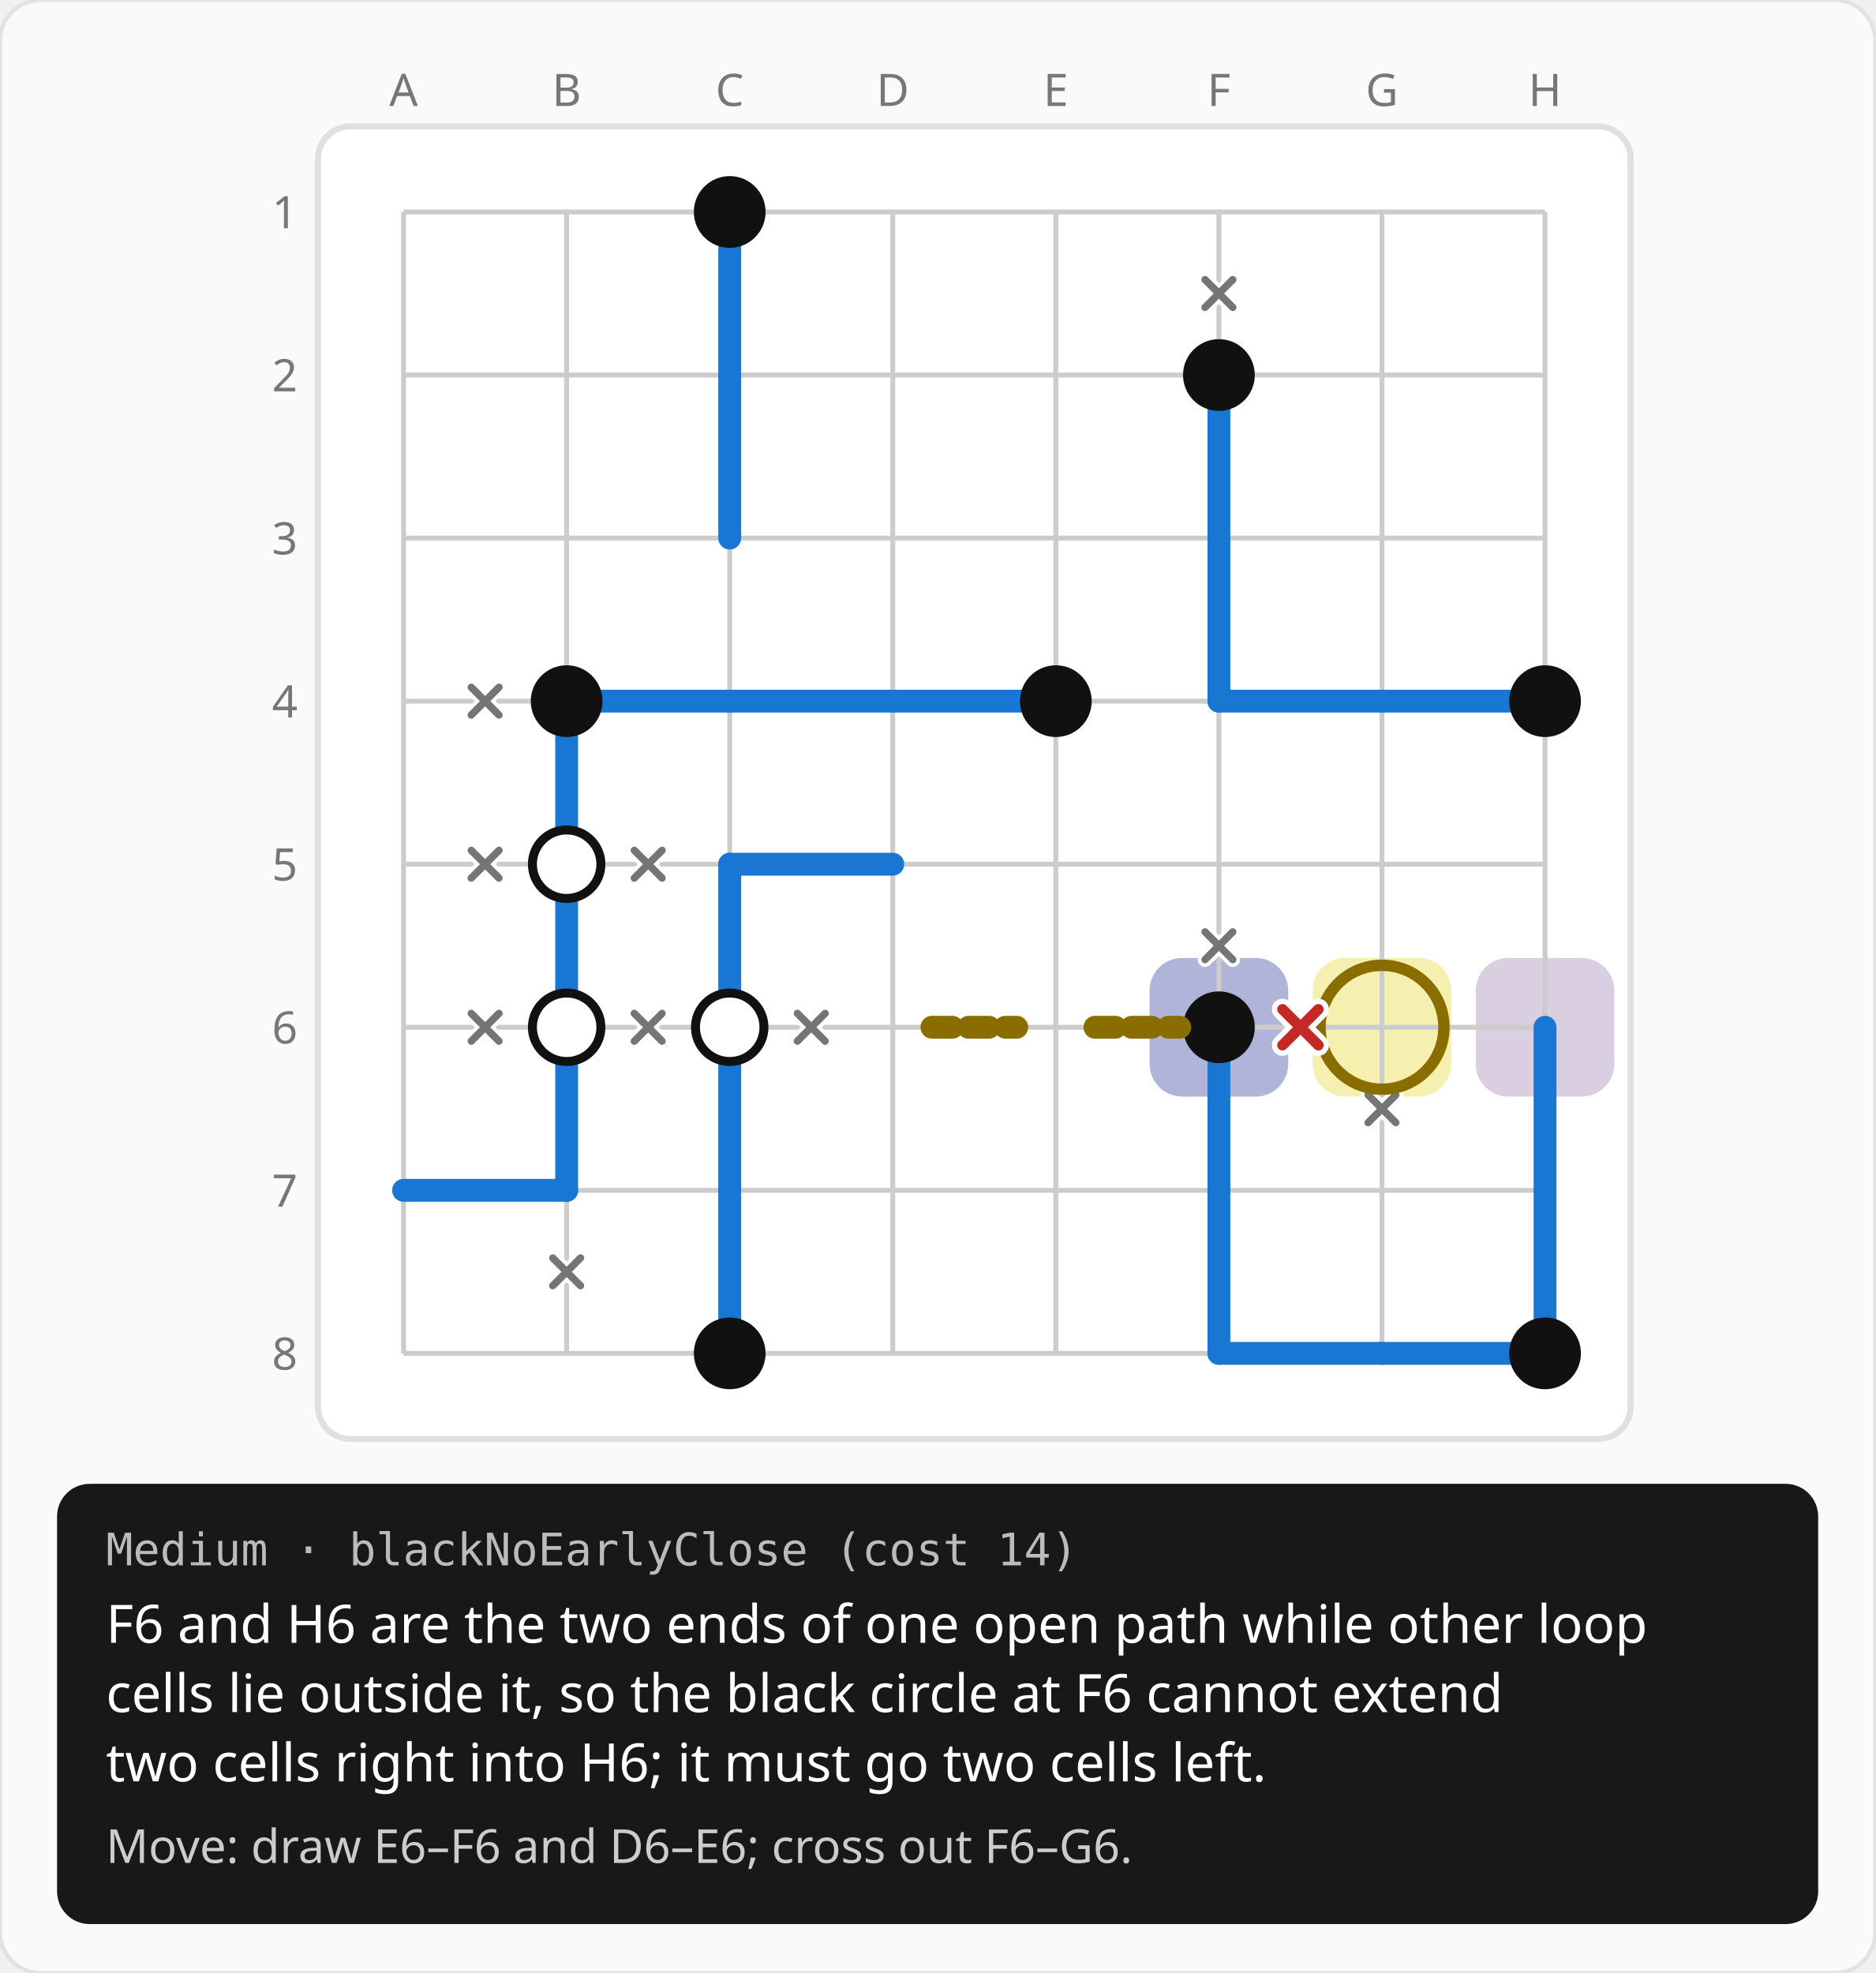
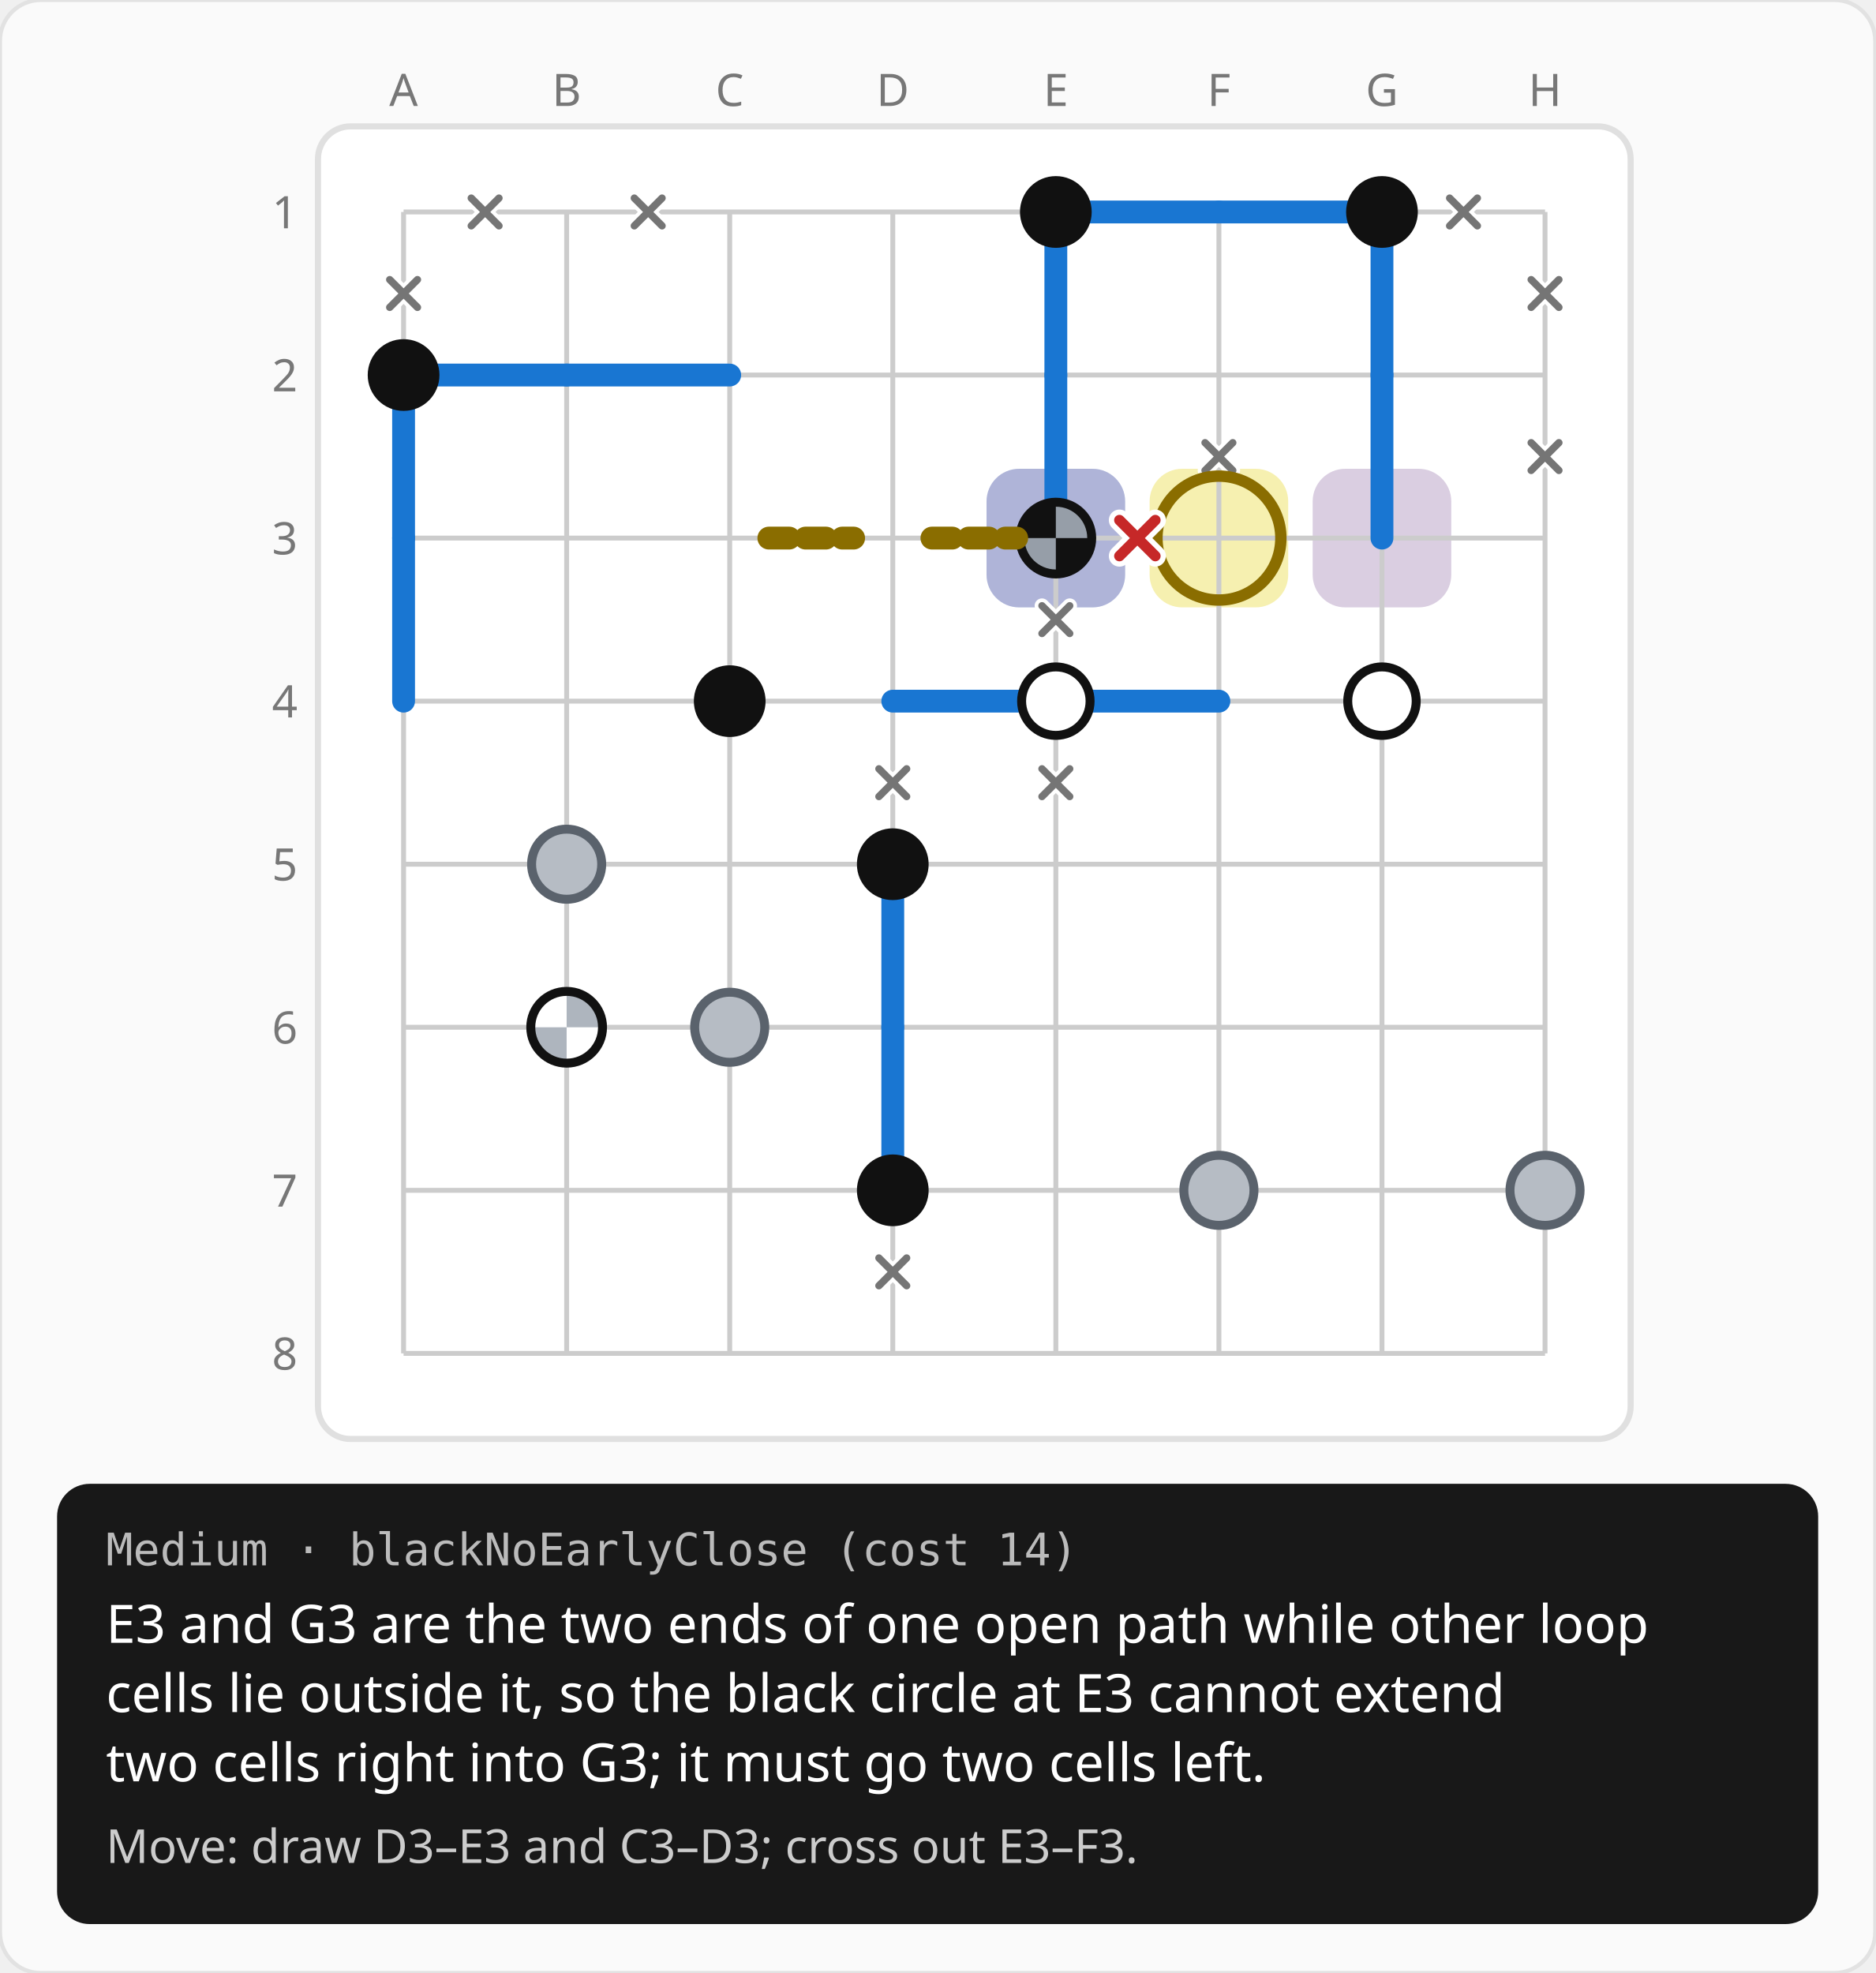
<svg xmlns="http://www.w3.org/2000/svg" width="460" height="484" viewBox="0 0 460 484">
  <rect width="460" height="484" rx="10" fill="#fafafa" stroke="#e2e2e2" />
  <defs>
    <pattern id="hatch" width="8" height="8" patternUnits="userSpaceOnUse" patternTransform="rotate(45)">
      <line x1="0" y1="0" x2="0" y2="8" stroke="#d55e00" stroke-width="3" opacity="0.55" />
    </pattern>
  </defs>
  <g transform="translate(59 12)">
    <text x="40" y="14" fill="#777777" font-size="11" font-family="system-ui, sans-serif" text-anchor="middle">A</text>
    <text x="80" y="14" fill="#777777" font-size="11" font-family="system-ui, sans-serif" text-anchor="middle">B</text>
    <text x="120" y="14" fill="#777777" font-size="11" font-family="system-ui, sans-serif" text-anchor="middle">C</text>
    <text x="160" y="14" fill="#777777" font-size="11" font-family="system-ui, sans-serif" text-anchor="middle">D</text>
    <text x="200" y="14" fill="#777777" font-size="11" font-family="system-ui, sans-serif" text-anchor="middle">E</text>
    <text x="240" y="14" fill="#777777" font-size="11" font-family="system-ui, sans-serif" text-anchor="middle">F</text>
    <text x="280" y="14" fill="#777777" font-size="11" font-family="system-ui, sans-serif" text-anchor="middle">G</text>
    <text x="320" y="14" fill="#777777" font-size="11" font-family="system-ui, sans-serif" text-anchor="middle">H</text>
    <text x="14" y="44" fill="#777777" font-size="11" font-family="system-ui, sans-serif" text-anchor="end">1</text>
    <text x="14" y="84" fill="#777777" font-size="11" font-family="system-ui, sans-serif" text-anchor="end">2</text>
    <text x="14" y="124" fill="#777777" font-size="11" font-family="system-ui, sans-serif" text-anchor="end">3</text>
    <text x="14" y="164" fill="#777777" font-size="11" font-family="system-ui, sans-serif" text-anchor="end">4</text>
    <text x="14" y="204" fill="#777777" font-size="11" font-family="system-ui, sans-serif" text-anchor="end">5</text>
    <text x="14" y="244" fill="#777777" font-size="11" font-family="system-ui, sans-serif" text-anchor="end">6</text>
    <text x="14" y="284" fill="#777777" font-size="11" font-family="system-ui, sans-serif" text-anchor="end">7</text>
    <text x="14" y="324" fill="#777777" font-size="11" font-family="system-ui, sans-serif" text-anchor="end">8</text>
    <g transform="translate(18 18)">
      <rect x="1" y="1" width="322" height="322" rx="8" fill="#ffffff" stroke="#e0e0e0" stroke-width="1.5" />
-       <rect x="205" y="205" width="34" height="34" rx="8" fill="rgba(25,118,210,0.26)" />
-       <rect x="205" y="205" width="34" height="34" rx="8" fill="rgba(122,81,149,0.28)" />
-       <rect x="285" y="205" width="34" height="34" rx="8" fill="rgba(122,81,149,0.28)" />
-       <rect x="245" y="205" width="34" height="34" rx="8" fill="rgba(244,236,156,0.8)" />
+       <rect x="165" y="85" width="34" height="34" rx="8" fill="rgba(25,118,210,0.26)" />
+       <rect x="165" y="85" width="34" height="34" rx="8" fill="rgba(122,81,149,0.28)" />
+       <rect x="245" y="85" width="34" height="34" rx="8" fill="rgba(122,81,149,0.28)" />
+       <rect x="205" y="85" width="34" height="34" rx="8" fill="rgba(244,236,156,0.8)" />
      <line x1="22" y1="22" x2="302" y2="22" stroke="#cccccc" stroke-width="1.2" />
      <line x1="22" y1="62" x2="302" y2="62" stroke="#cccccc" stroke-width="1.2" />
      <line x1="22" y1="102" x2="302" y2="102" stroke="#cccccc" stroke-width="1.2" />
      <line x1="22" y1="142" x2="302" y2="142" stroke="#cccccc" stroke-width="1.2" />
      <line x1="22" y1="182" x2="302" y2="182" stroke="#cccccc" stroke-width="1.2" />
      <line x1="22" y1="222" x2="302" y2="222" stroke="#cccccc" stroke-width="1.2" />
      <line x1="22" y1="262" x2="302" y2="262" stroke="#cccccc" stroke-width="1.2" />
      <line x1="22" y1="302" x2="302" y2="302" stroke="#cccccc" stroke-width="1.2" />
      <line x1="22" y1="22" x2="22" y2="302" stroke="#cccccc" stroke-width="1.2" />
      <line x1="62" y1="22" x2="62" y2="302" stroke="#cccccc" stroke-width="1.2" />
      <line x1="102" y1="22" x2="102" y2="302" stroke="#cccccc" stroke-width="1.2" />
      <line x1="142" y1="22" x2="142" y2="302" stroke="#cccccc" stroke-width="1.2" />
      <line x1="182" y1="22" x2="182" y2="302" stroke="#cccccc" stroke-width="1.2" />
      <line x1="222" y1="22" x2="222" y2="302" stroke="#cccccc" stroke-width="1.2" />
      <line x1="262" y1="22" x2="262" y2="302" stroke="#cccccc" stroke-width="1.2" />
      <line x1="302" y1="22" x2="302" y2="302" stroke="#cccccc" stroke-width="1.2" />
-       <line x1="102" y1="22" x2="102" y2="62" stroke="#1976d2" stroke-width="5.6" stroke-linecap="round" />
-       <line x1="102" y1="62" x2="102" y2="102" stroke="#1976d2" stroke-width="5.6" stroke-linecap="round" />
-       <line x1="222" y1="62" x2="222" y2="102" stroke="#1976d2" stroke-width="5.6" stroke-linecap="round" />
-       <line x1="222" y1="102" x2="222" y2="142" stroke="#1976d2" stroke-width="5.6" stroke-linecap="round" />
-       <line x1="62" y1="142" x2="102" y2="142" stroke="#1976d2" stroke-width="5.6" stroke-linecap="round" />
-       <line x1="62" y1="142" x2="62" y2="182" stroke="#1976d2" stroke-width="5.6" stroke-linecap="round" />
-       <line x1="102" y1="142" x2="142" y2="142" stroke="#1976d2" stroke-width="5.6" stroke-linecap="round" />
+       <line x1="182" y1="22" x2="222" y2="22" stroke="#1976d2" stroke-width="5.6" stroke-linecap="round" />
+       <line x1="182" y1="22" x2="182" y2="62" stroke="#1976d2" stroke-width="5.6" stroke-linecap="round" />
+       <line x1="222" y1="22" x2="262" y2="22" stroke="#1976d2" stroke-width="5.6" stroke-linecap="round" />
+       <line x1="262" y1="22" x2="262" y2="62" stroke="#1976d2" stroke-width="5.6" stroke-linecap="round" />
+       <line x1="22" y1="62" x2="62" y2="62" stroke="#1976d2" stroke-width="5.6" stroke-linecap="round" />
+       <line x1="22" y1="62" x2="22" y2="102" stroke="#1976d2" stroke-width="5.6" stroke-linecap="round" />
+       <line x1="62" y1="62" x2="102" y2="62" stroke="#1976d2" stroke-width="5.6" stroke-linecap="round" />
+       <line x1="182" y1="62" x2="182" y2="102" stroke="#1976d2" stroke-width="5.6" stroke-linecap="round" />
+       <line x1="262" y1="62" x2="262" y2="102" stroke="#1976d2" stroke-width="5.6" stroke-linecap="round" />
+       <line x1="22" y1="102" x2="22" y2="142" stroke="#1976d2" stroke-width="5.6" stroke-linecap="round" />
      <line x1="142" y1="142" x2="182" y2="142" stroke="#1976d2" stroke-width="5.6" stroke-linecap="round" />
-       <line x1="222" y1="142" x2="262" y2="142" stroke="#1976d2" stroke-width="5.6" stroke-linecap="round" />
-       <line x1="262" y1="142" x2="302" y2="142" stroke="#1976d2" stroke-width="5.6" stroke-linecap="round" />
-       <line x1="62" y1="182" x2="62" y2="222" stroke="#1976d2" stroke-width="5.6" stroke-linecap="round" />
-       <line x1="102" y1="182" x2="142" y2="182" stroke="#1976d2" stroke-width="5.6" stroke-linecap="round" />
-       <line x1="102" y1="182" x2="102" y2="222" stroke="#1976d2" stroke-width="5.6" stroke-linecap="round" />
-       <line x1="62" y1="222" x2="62" y2="262" stroke="#1976d2" stroke-width="5.6" stroke-linecap="round" />
-       <line x1="102" y1="222" x2="102" y2="262" stroke="#1976d2" stroke-width="5.6" stroke-linecap="round" />
-       <line x1="222" y1="222" x2="222" y2="262" stroke="#1976d2" stroke-width="5.6" stroke-linecap="round" />
-       <line x1="302" y1="222" x2="302" y2="262" stroke="#1976d2" stroke-width="5.6" stroke-linecap="round" />
-       <line x1="22" y1="262" x2="62" y2="262" stroke="#1976d2" stroke-width="5.6" stroke-linecap="round" />
-       <line x1="102" y1="262" x2="102" y2="302" stroke="#1976d2" stroke-width="5.6" stroke-linecap="round" />
-       <line x1="222" y1="262" x2="222" y2="302" stroke="#1976d2" stroke-width="5.6" stroke-linecap="round" />
-       <line x1="302" y1="262" x2="302" y2="302" stroke="#1976d2" stroke-width="5.6" stroke-linecap="round" />
-       <line x1="222" y1="302" x2="262" y2="302" stroke="#1976d2" stroke-width="5.6" stroke-linecap="round" />
-       <line x1="262" y1="302" x2="302" y2="302" stroke="#1976d2" stroke-width="5.6" stroke-linecap="round" />
-       <circle cx="102" cy="22" r="8.8" fill="#111111" />
-       <circle cx="222" cy="62" r="8.8" fill="#111111" />
-       <circle cx="62" cy="142" r="8.8" fill="#111111" />
-       <circle cx="182" cy="142" r="8.8" fill="#111111" />
-       <circle cx="302" cy="142" r="8.8" fill="#111111" />
-       <circle cx="62" cy="182" r="8.4" fill="#ffffff" />
-       <circle cx="62" cy="182" r="8.4" fill="none" stroke="#111111" stroke-width="2.2" />
-       <circle cx="62" cy="222" r="8.4" fill="#ffffff" />
-       <circle cx="62" cy="222" r="8.4" fill="none" stroke="#111111" stroke-width="2.2" />
-       <circle cx="102" cy="222" r="8.4" fill="#ffffff" />
-       <circle cx="102" cy="222" r="8.4" fill="none" stroke="#111111" stroke-width="2.2" />
-       <circle cx="222" cy="222" r="8.8" fill="#111111" />
-       <circle cx="102" cy="302" r="8.8" fill="#111111" />
-       <circle cx="302" cy="302" r="8.8" fill="#111111" />
-       <path d="M218.6 38.6L225.4 45.4M218.6 45.4L225.4 38.6" stroke="#ffffff" stroke-width="3.6" stroke-linecap="round" />
-       <path d="M218.6 38.6L225.4 45.4M218.6 45.4L225.4 38.6" stroke="#757575" stroke-width="1.8" stroke-linecap="round" />
-       <path d="M38.6 138.6L45.4 145.4M38.6 145.4L45.4 138.6" stroke="#ffffff" stroke-width="3.6" stroke-linecap="round" />
-       <path d="M38.6 138.6L45.4 145.4M38.6 145.4L45.4 138.6" stroke="#757575" stroke-width="1.8" stroke-linecap="round" />
-       <path d="M38.6 178.6L45.4 185.4M38.6 185.4L45.4 178.6" stroke="#ffffff" stroke-width="3.6" stroke-linecap="round" />
-       <path d="M38.6 178.6L45.4 185.4M38.6 185.4L45.4 178.6" stroke="#757575" stroke-width="1.8" stroke-linecap="round" />
-       <path d="M78.6 178.6L85.4 185.4M78.6 185.4L85.4 178.6" stroke="#ffffff" stroke-width="3.6" stroke-linecap="round" />
-       <path d="M78.6 178.6L85.4 185.4M78.6 185.4L85.4 178.6" stroke="#757575" stroke-width="1.8" stroke-linecap="round" />
-       <path d="M218.6 198.6L225.4 205.4M218.6 205.4L225.4 198.6" stroke="#ffffff" stroke-width="3.6" stroke-linecap="round" />
-       <path d="M218.6 198.6L225.4 205.4M218.6 205.4L225.4 198.6" stroke="#757575" stroke-width="1.8" stroke-linecap="round" />
-       <path d="M38.6 218.6L45.4 225.4M38.6 225.4L45.4 218.6" stroke="#ffffff" stroke-width="3.6" stroke-linecap="round" />
-       <path d="M38.6 218.6L45.4 225.4M38.6 225.4L45.4 218.6" stroke="#757575" stroke-width="1.8" stroke-linecap="round" />
-       <path d="M78.6 218.6L85.4 225.4M78.6 225.4L85.4 218.6" stroke="#ffffff" stroke-width="3.6" stroke-linecap="round" />
-       <path d="M78.6 218.6L85.4 225.4M78.6 225.4L85.4 218.6" stroke="#757575" stroke-width="1.8" stroke-linecap="round" />
-       <path d="M118.6 218.6L125.4 225.4M118.6 225.4L125.4 218.6" stroke="#ffffff" stroke-width="3.6" stroke-linecap="round" />
-       <path d="M118.6 218.6L125.4 225.4M118.6 225.4L125.4 218.6" stroke="#757575" stroke-width="1.8" stroke-linecap="round" />
-       <path d="M258.6 238.6L265.4 245.4M258.6 245.4L265.4 238.6" stroke="#ffffff" stroke-width="3.6" stroke-linecap="round" />
-       <path d="M258.6 238.6L265.4 245.4M258.6 245.4L265.4 238.6" stroke="#757575" stroke-width="1.8" stroke-linecap="round" />
-       <path d="M58.6 278.6L65.4 285.4M58.6 285.4L65.4 278.6" stroke="#ffffff" stroke-width="3.6" stroke-linecap="round" />
-       <path d="M58.6 278.6L65.4 285.4M58.6 285.4L65.4 278.6" stroke="#757575" stroke-width="1.8" stroke-linecap="round" />
-       <circle cx="262" cy="222" r="15.2" fill="none" stroke="#8a6d00" stroke-width="2.8" />
-       <line x1="191.6" y1="222" x2="212.4" y2="222" stroke="#8a6d00" stroke-width="5.6" stroke-linecap="round" stroke-dasharray="5 4" />
-       <line x1="151.6" y1="222" x2="172.4" y2="222" stroke="#8a6d00" stroke-width="5.6" stroke-linecap="round" stroke-dasharray="5 4" />
-       <path d="M237.6 217.6L246.4 226.4M237.6 226.4L246.4 217.6" stroke="#ffffff" stroke-width="5.2" stroke-linecap="round" />
-       <path d="M237.6 217.6L246.4 226.4M237.6 226.4L246.4 217.6" stroke="#c62828" stroke-width="2.6" stroke-linecap="round" />
+       <line x1="182" y1="142" x2="222" y2="142" stroke="#1976d2" stroke-width="5.6" stroke-linecap="round" />
+       <line x1="142" y1="182" x2="142" y2="222" stroke="#1976d2" stroke-width="5.6" stroke-linecap="round" />
+       <line x1="142" y1="222" x2="142" y2="262" stroke="#1976d2" stroke-width="5.6" stroke-linecap="round" />
+       <circle cx="182" cy="22" r="8.8" fill="#111111" />
+       <circle cx="262" cy="22" r="8.8" fill="#111111" />
+       <circle cx="22" cy="62" r="8.8" fill="#111111" />
+       <circle cx="182" cy="102" r="8.8" fill="#111111" />
+       <path d="M182 102V93.2A8.8 8.8 0 0 1 190.8 102ZM182 102V110.8A8.8 8.8 0 0 1 173.2 102Z" fill="#969ea8" />
+       <circle cx="182" cy="102" r="8.8" fill="none" stroke="#111111" stroke-width="2.2" />
+       <circle cx="102" cy="142" r="8.8" fill="#111111" />
+       <circle cx="182" cy="142" r="8.4" fill="#ffffff" />
+       <circle cx="182" cy="142" r="8.4" fill="none" stroke="#111111" stroke-width="2.2" />
+       <circle cx="262" cy="142" r="8.4" fill="#ffffff" />
+       <circle cx="262" cy="142" r="8.4" fill="none" stroke="#111111" stroke-width="2.2" />
+       <circle cx="62" cy="182" r="8.6" fill="#b6bcc4" />
+       <circle cx="62" cy="182" r="8.6" fill="none" stroke="#5a626c" stroke-width="2.2" />
+       <circle cx="142" cy="182" r="8.8" fill="#111111" />
+       <circle cx="62" cy="222" r="8.8" fill="#ffffff" />
+       <path d="M62 222V213.2A8.8 8.8 0 0 1 70.8 222ZM62 222V230.8A8.8 8.8 0 0 1 53.2 222Z" fill="#aeb5be" />
+       <circle cx="62" cy="222" r="8.8" fill="none" stroke="#111111" stroke-width="2.2" />
+       <circle cx="102" cy="222" r="8.6" fill="#b6bcc4" />
+       <circle cx="102" cy="222" r="8.6" fill="none" stroke="#5a626c" stroke-width="2.2" />
+       <circle cx="142" cy="262" r="8.8" fill="#111111" />
+       <circle cx="222" cy="262" r="8.6" fill="#b6bcc4" />
+       <circle cx="222" cy="262" r="8.6" fill="none" stroke="#5a626c" stroke-width="2.2" />
+       <circle cx="302" cy="262" r="8.6" fill="#b6bcc4" />
+       <circle cx="302" cy="262" r="8.6" fill="none" stroke="#5a626c" stroke-width="2.2" />
+       <path d="M38.6 18.6L45.4 25.4M38.6 25.4L45.4 18.6" stroke="#ffffff" stroke-width="3.6" stroke-linecap="round" />
+       <path d="M38.6 18.6L45.4 25.4M38.6 25.4L45.4 18.6" stroke="#757575" stroke-width="1.8" stroke-linecap="round" />
+       <path d="M18.6 38.6L25.4 45.4M18.6 45.4L25.4 38.6" stroke="#ffffff" stroke-width="3.6" stroke-linecap="round" />
+       <path d="M18.6 38.6L25.4 45.4M18.6 45.4L25.4 38.6" stroke="#757575" stroke-width="1.8" stroke-linecap="round" />
+       <path d="M78.6 18.6L85.4 25.4M78.6 25.4L85.4 18.6" stroke="#ffffff" stroke-width="3.6" stroke-linecap="round" />
+       <path d="M78.6 18.6L85.4 25.4M78.6 25.4L85.4 18.6" stroke="#757575" stroke-width="1.8" stroke-linecap="round" />
+       <path d="M278.6 18.6L285.4 25.4M278.6 25.4L285.4 18.6" stroke="#ffffff" stroke-width="3.6" stroke-linecap="round" />
+       <path d="M278.6 18.6L285.4 25.4M278.6 25.4L285.4 18.6" stroke="#757575" stroke-width="1.8" stroke-linecap="round" />
+       <path d="M298.6 38.6L305.4 45.4M298.6 45.4L305.4 38.6" stroke="#ffffff" stroke-width="3.6" stroke-linecap="round" />
+       <path d="M298.6 38.6L305.4 45.4M298.6 45.4L305.4 38.6" stroke="#757575" stroke-width="1.8" stroke-linecap="round" />
+       <path d="M218.6 78.6L225.4 85.4M218.6 85.4L225.4 78.6" stroke="#ffffff" stroke-width="3.6" stroke-linecap="round" />
+       <path d="M218.6 78.6L225.4 85.4M218.6 85.4L225.4 78.6" stroke="#757575" stroke-width="1.8" stroke-linecap="round" />
+       <path d="M298.6 78.6L305.4 85.4M298.6 85.4L305.4 78.6" stroke="#ffffff" stroke-width="3.6" stroke-linecap="round" />
+       <path d="M298.6 78.6L305.4 85.4M298.6 85.4L305.4 78.6" stroke="#757575" stroke-width="1.8" stroke-linecap="round" />
+       <path d="M178.6 118.6L185.4 125.4M178.6 125.4L185.4 118.6" stroke="#ffffff" stroke-width="3.6" stroke-linecap="round" />
+       <path d="M178.6 118.6L185.4 125.4M178.6 125.4L185.4 118.6" stroke="#757575" stroke-width="1.8" stroke-linecap="round" />
+       <path d="M138.6 158.6L145.4 165.4M138.6 165.4L145.4 158.6" stroke="#ffffff" stroke-width="3.6" stroke-linecap="round" />
+       <path d="M138.6 158.6L145.4 165.4M138.6 165.4L145.4 158.6" stroke="#757575" stroke-width="1.8" stroke-linecap="round" />
+       <path d="M178.6 158.6L185.4 165.4M178.6 165.4L185.4 158.6" stroke="#ffffff" stroke-width="3.6" stroke-linecap="round" />
+       <path d="M178.6 158.6L185.4 165.4M178.6 165.4L185.4 158.6" stroke="#757575" stroke-width="1.8" stroke-linecap="round" />
+       <path d="M138.6 278.6L145.4 285.4M138.6 285.4L145.4 278.6" stroke="#ffffff" stroke-width="3.6" stroke-linecap="round" />
+       <path d="M138.6 278.6L145.4 285.4M138.6 285.4L145.4 278.6" stroke="#757575" stroke-width="1.8" stroke-linecap="round" />
+       <circle cx="222" cy="102" r="15.2" fill="none" stroke="#8a6d00" stroke-width="2.8" />
+       <line x1="151.6" y1="102" x2="172.4" y2="102" stroke="#8a6d00" stroke-width="5.6" stroke-linecap="round" stroke-dasharray="5 4" />
+       <line x1="111.6" y1="102" x2="132.4" y2="102" stroke="#8a6d00" stroke-width="5.6" stroke-linecap="round" stroke-dasharray="5 4" />
+       <path d="M197.6 97.6L206.4 106.4M197.6 106.4L206.4 97.6" stroke="#ffffff" stroke-width="5.2" stroke-linecap="round" />
+       <path d="M197.6 97.6L206.4 106.4M197.6 106.4L206.4 97.6" stroke="#c62828" stroke-width="2.6" stroke-linecap="round" />
    </g>
  </g>
  <rect x="14" y="364" width="432" height="108" rx="8" fill="#181818" />
  <text x="26" y="384" fill="#bbbbbb" font-size="11" font-family="ui-monospace, Menlo, monospace">Medium · blackNoEarlyClose (cost 14)</text>
-   <text x="26" y="403" fill="#ffffff" font-size="13" font-family="system-ui, sans-serif">F6 and H6 are the two ends of one open path while other loop</text>
-   <text x="26" y="420" fill="#ffffff" font-size="13" font-family="system-ui, sans-serif">cells lie outside it, so the black circle at F6 cannot extend</text>
-   <text x="26" y="437" fill="#ffffff" font-size="13" font-family="system-ui, sans-serif">two cells right into H6; it must go two cells left.</text>
-   <text x="26" y="457" fill="#cccccc" font-size="11.5" font-family="system-ui, sans-serif">Move: draw E6–F6 and D6–E6; cross out F6–G6.</text>
+   <text x="26" y="403" fill="#ffffff" font-size="13" font-family="system-ui, sans-serif">E3 and G3 are the two ends of one open path while other loop</text>
+   <text x="26" y="420" fill="#ffffff" font-size="13" font-family="system-ui, sans-serif">cells lie outside it, so the black circle at E3 cannot extend</text>
+   <text x="26" y="437" fill="#ffffff" font-size="13" font-family="system-ui, sans-serif">two cells right into G3; it must go two cells left.</text>
+   <text x="26" y="457" fill="#cccccc" font-size="11.5" font-family="system-ui, sans-serif">Move: draw D3–E3 and C3–D3; cross out E3–F3.</text>
</svg>
